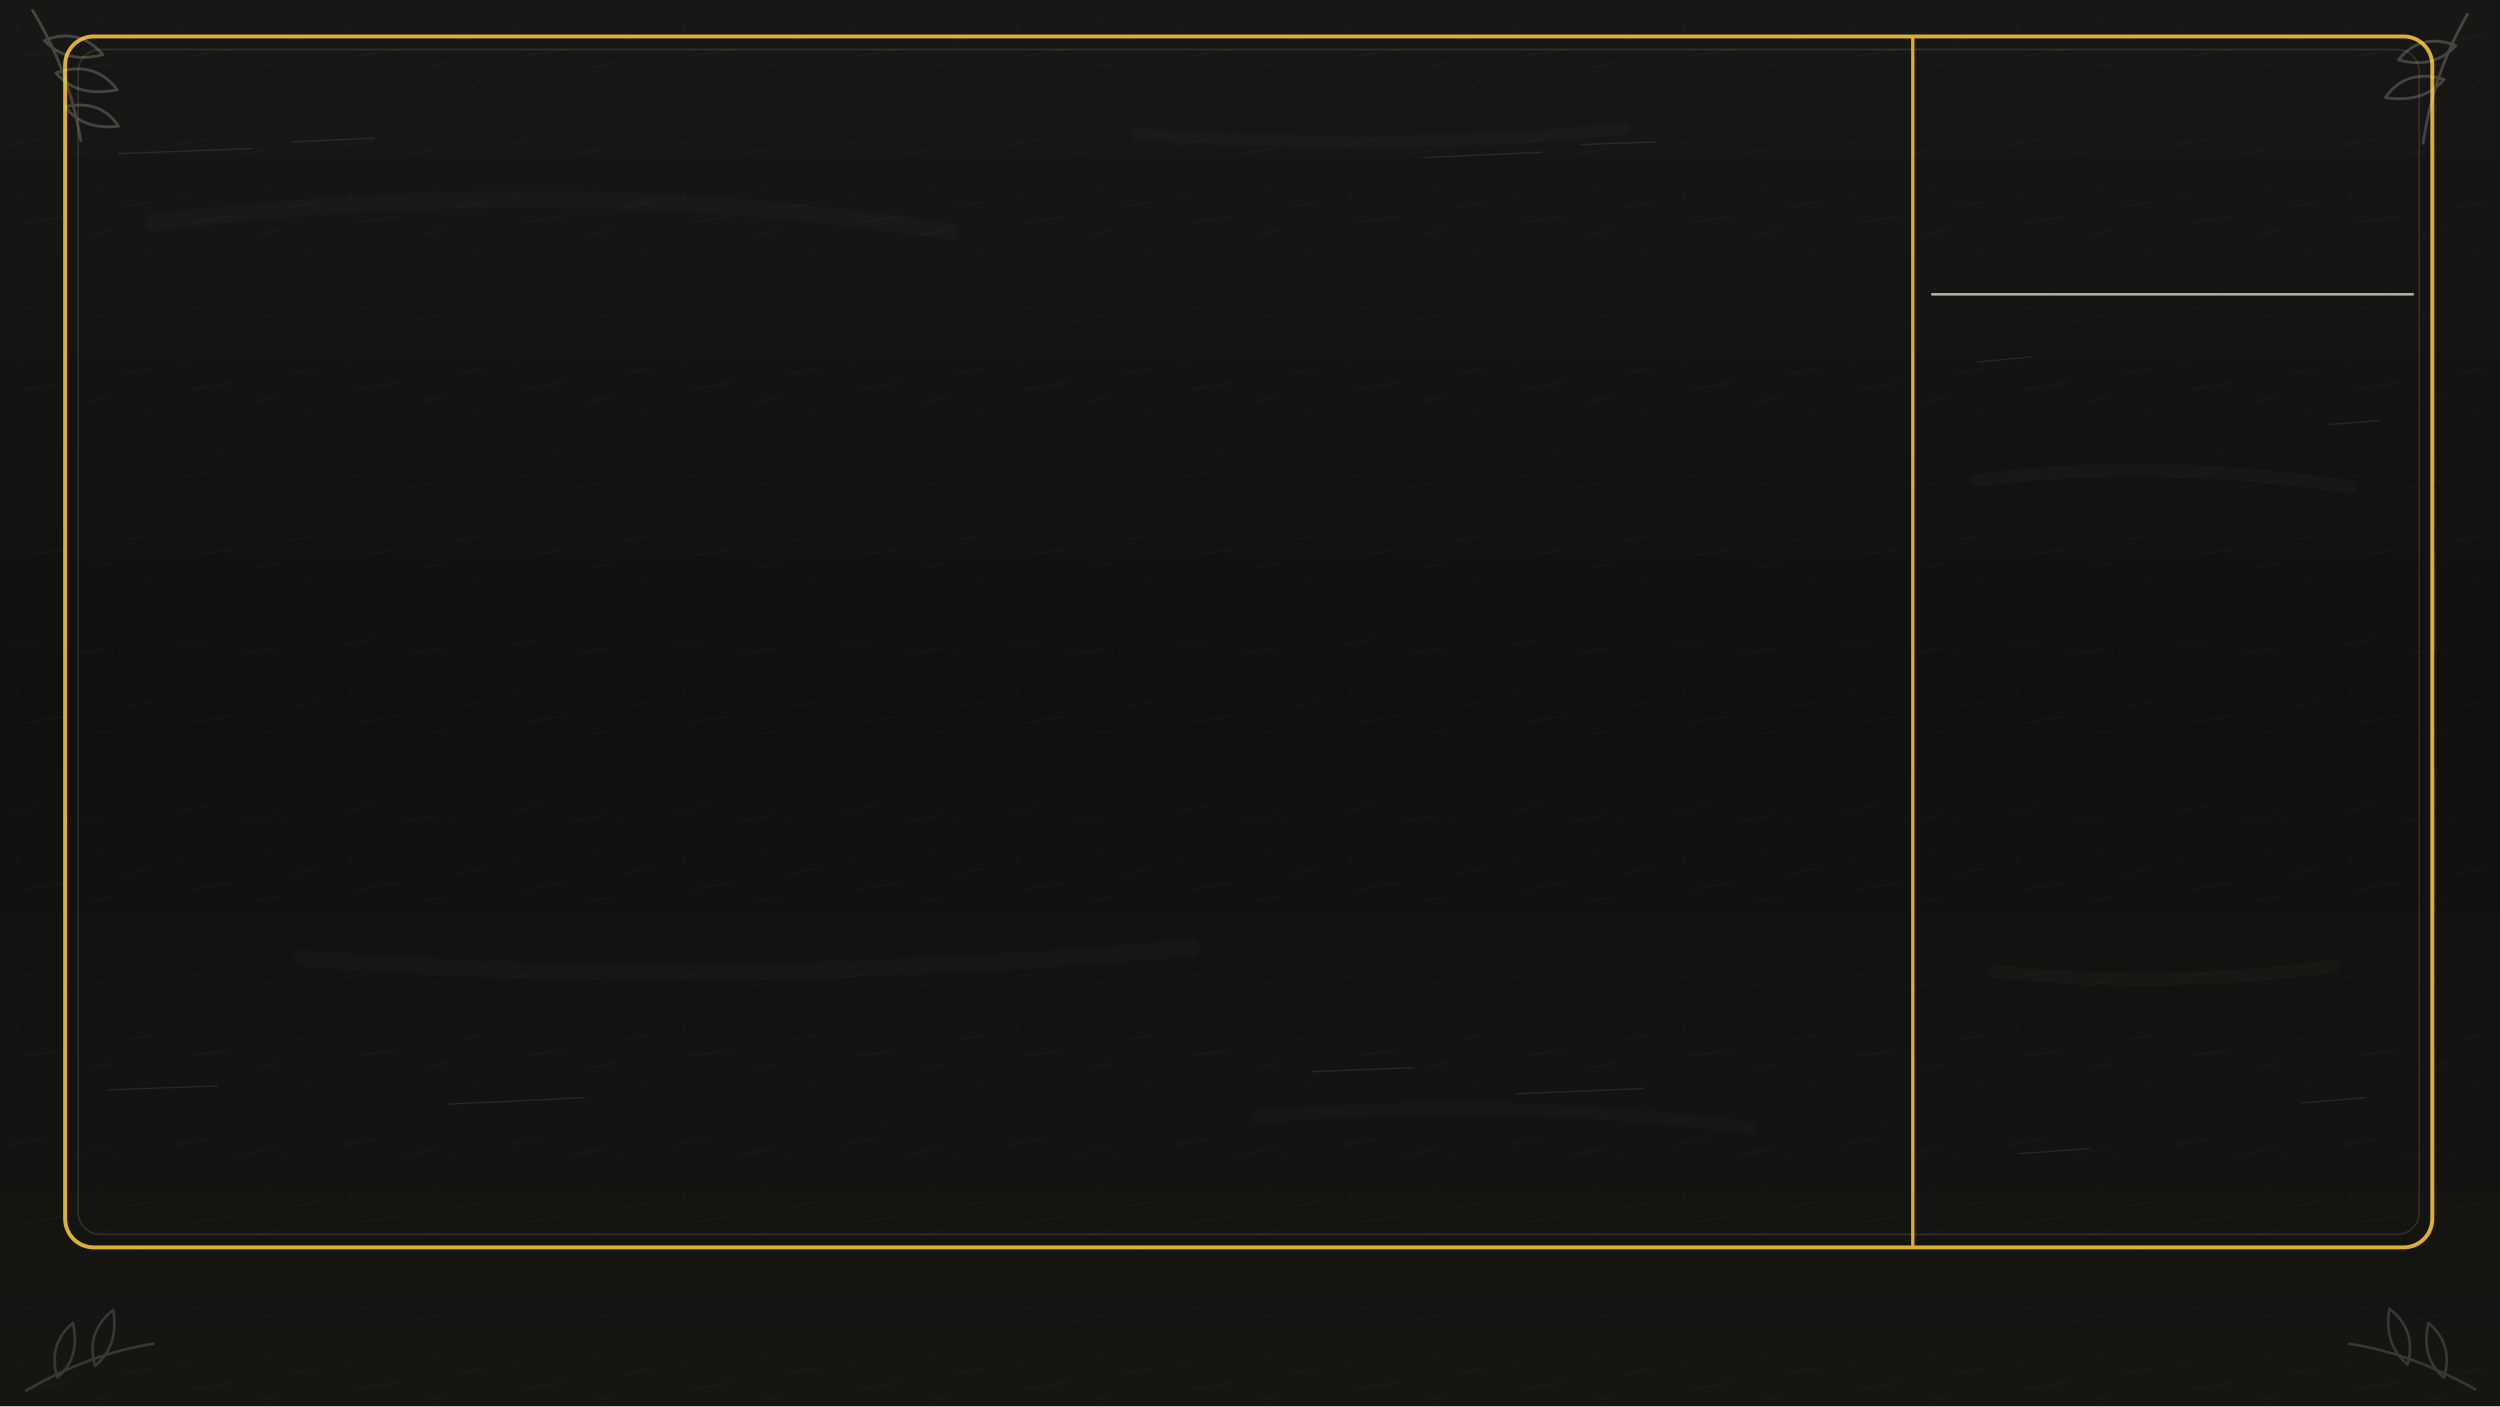
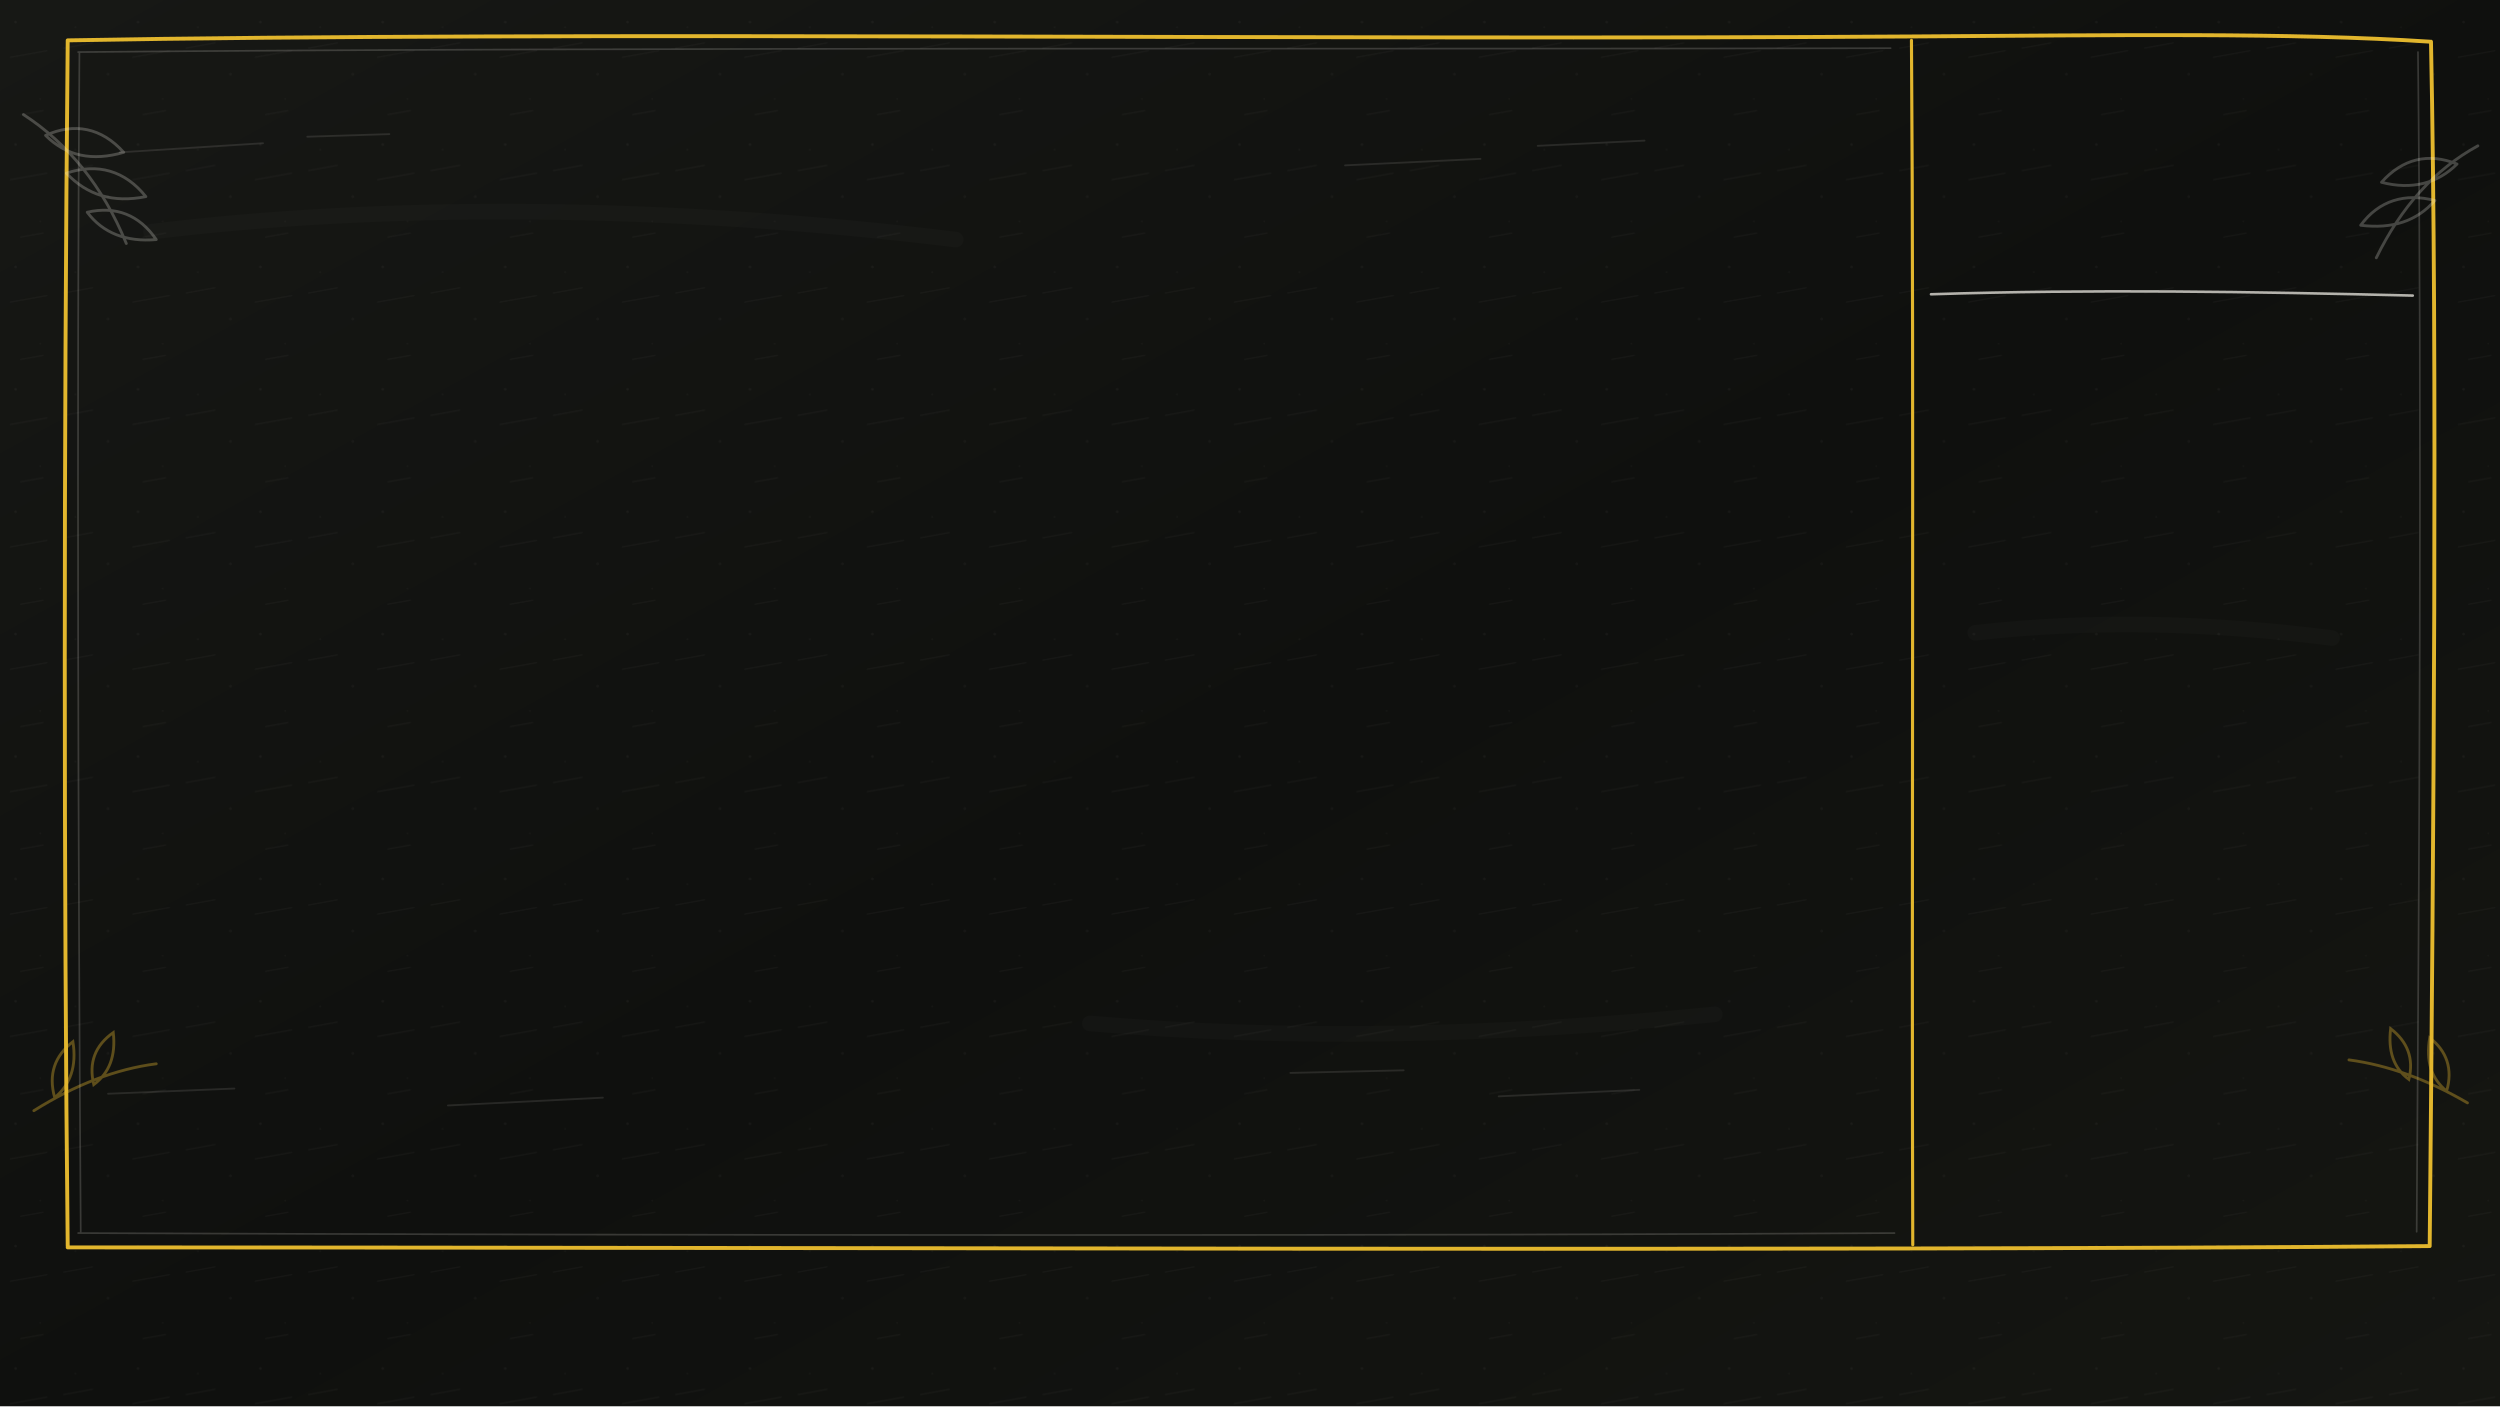
<svg xmlns="http://www.w3.org/2000/svg" viewBox="0 0 1920 1080" preserveAspectRatio="xMidYMid slice">
  <defs>
-     <linearGradient id="board" x1="0" y1="0" x2="0" y2="1">
+     <linearGradient id="board" x1="0" y1="0" x2="1" y2="1">
      <stop stop-color="#171815" />
-       <stop offset=".5" stop-color="#10110f" />
+       <stop offset=".52" stop-color="#0f100e" />
      <stop offset="1" stop-color="#151612" />
    </linearGradient>
-     <pattern id="dust" width="128" height="128" patternUnits="userSpaceOnUse">
+     <pattern id="dust" width="94" height="94" patternUnits="userSpaceOnUse">
      <g fill="#f3efe4">
-         <circle cx="13" cy="21" r="1.1" opacity=".032" />
-         <circle cx="76" cy="17" r=".8" opacity=".024" />
-         <circle cx="111" cy="63" r="1" opacity=".028" />
-         <circle cx="41" cy="93" r=".7" opacity=".022" />
-         <circle cx="92" cy="118" r=".9" opacity=".025" />
+         <circle cx="12" cy="17" r="1" opacity=".04" />
+         <circle cx="58" cy="21" r=".8" opacity=".025" />
+         <circle cx="83" cy="57" r="1.1" opacity=".035" />
+         <circle cx="31" cy="76" r=".7" opacity=".03" />
      </g>
-       <g fill="none" stroke="#f3efe4" stroke-linecap="round">
-         <path d="M19 43l31-5M69 52l17-3M95 31l21-4" opacity=".025" />
-         <path d="M8 111l24-4M55 119l28-5" opacity=".02" />
+       <g stroke="#f3efe4" stroke-linecap="round" opacity=".035">
+         <path d="M8 44l28-5M49 37l22-4M16 88l17-3" />
      </g>
    </pattern>
  </defs>
  <rect width="1920" height="1080" fill="url(#board)" />
  <rect width="1920" height="1080" fill="url(#dust)" />
-   <g fill="none" stroke="#f3efe4" stroke-linecap="round">
-     <path d="M118 171c222-27 427-22 612 7M232 736c225 18 454 12 683-8" stroke-width="13" opacity=".018" />
-     <path d="M873 103c133 9 258 8 375-4M966 858c127-11 253-8 378 8" stroke-width="9" opacity=".016" />
-     <path d="M1518 369c91-12 189-10 287 5M1532 746c88 9 175 8 260-4" stroke-width="10" opacity=".02" />
+   <g fill="none" stroke-linecap="round" stroke-linejoin="round">
+     <path d="M52 31C430 24 1034 31 1468 28c159-1 291-3 398 4M1867 32c5 245 2 612-1 925M1865 957c-475 4-1222 1-1813 1M52 957c-3-276-3-615 0-926" stroke="#e2b62d" stroke-width="3" />
+     <path d="M60 40c433-4 1052-2 1392-3M60 947c472 2 1070 2 1395 0M61 40c-2 265-1 618 1 906M1857 40c3 278 1 625-1 906" stroke="#f4f1e9" stroke-width="1.3" opacity=".18" />
+     <path d="M1468 31c2 270 0 647 1 925" stroke="#e2b62d" stroke-width="2.4" />
+     <path d="M1483 226c124-4 247-2 370 1" stroke="#f4f1e9" stroke-width="2" opacity=".72" />
  </g>
-   <rect x="50" y="28" width="1818" height="930" rx="22" fill="none" stroke="#ddb12f" stroke-width="3" />
-   <rect x="60" y="38" width="1798" height="910" rx="17" fill="none" stroke="#f3efe4" stroke-width="1.25" stroke-opacity=".12" />
-   <path d="M1469 29V957" fill="none" stroke="#ddb12f" stroke-width="2.5" />
-   <path d="M1484 226H1853" fill="none" stroke="#f3efe4" stroke-width="2" stroke-opacity=".7" stroke-linecap="round" />
-   <g fill="none" stroke="#e7e1d4" stroke-linecap="round" stroke-linejoin="round">
-     <g stroke-width="2.2" opacity=".22">
-       <path d="M25 8c19 31 31 64 37 100" />
-       <path d="M34 31c18-7 33-3 45 11-19 5-34 1-45-11Z" />
-       <path d="M43 56c20-7 36-2 47 13-21 4-36 0-47-13Z" />
-       <path d="M50 82c18-4 32 1 41 15-18 2-32-3-41-15Z" />
-       <path d="M1895 11c-18 31-29 64-34 99" />
-       <path d="M1886 35c-18-7-33-3-44 11 19 5 33 1 44-11Z" />
-       <path d="M1877 61c-19-6-35-1-45 14 20 3 35-2 45-14Z" />
-     </g>
-     <g stroke-width="2" opacity=".17">
-       <path d="M20 1068c33-19 65-31 98-36" />
-       <path d="M44 1058c-5-17-1-31 12-42 4 18 0 32-12 42Z" />
-       <path d="M73 1049c-5-18 0-32 14-43 3 19-2 33-14 43Z" />
-       <path d="M1901 1067c-32-18-64-30-97-35" />
-       <path d="M1877 1058c5-17 1-31-12-42-4 18 0 32 12 42Z" />
-       <path d="M1849 1048c5-18 0-32-14-43-3 19 2 33 14 43Z" />
-     </g>
+   <g fill="none" stroke="#f4f1e9" stroke-linecap="round" stroke-linejoin="round" opacity=".24">
+     <path d="M18 88c34 22 61 55 79 99M35 104c22-10 43-6 60 13-24 7-44 3-60-13ZM51 133c24-8 45-2 61 18-25 5-45-1-61-18ZM67 163c22-5 40 2 53 21-23 2-41-5-53-21Z" stroke-width="2.2" />
+     <path d="M1903 112c-33 18-59 47-78 86M1887 126c-22-9-42-4-58 14 23 6 43 1 58-14ZM1870 154c-23-6-43 0-57 19 24 3 43-3 57-19Z" stroke-width="2.2" />
  </g>
-   <g fill="none" stroke="#f3efe4" stroke-linecap="round" opacity=".095">
-     <path d="M91 118l103-4M225 109l62-3M1093 121l91-4M1215 111l57-2" />
-     <path d="M83 837l84-3M344 848l105-5M1008 823l77-3M1164 840l98-4" />
-     <path d="M1519 278l42-4M1789 326l38-3M1551 886l54-4M1768 847l48-4" />
+   <g fill="none" stroke="#e5b62e" stroke-linecap="round" opacity=".36">
+     <path d="M26 853c32-20 63-32 94-36M42 843c-5-18 0-32 14-43 3 19-2 33-14 43ZM72 833c-4-17 1-30 15-40 2 18-3 31-15 40Z" stroke-width="2.2" />
+     <path d="M1895 847c-31-18-61-29-91-33M1879 838c5-17 0-31-13-41-3 18 1 31 13 41ZM1850 829c4-16-1-29-14-39-2 17 2 30 14 39Z" stroke-width="2.2" />
+   </g>
+   <g fill="none" stroke="#f4f1e9" stroke-linecap="round">
+     <path d="M116 178c178-22 398-21 618 6M837 786c151 13 311 10 480-7M1517 486c88-10 180-8 274 4" stroke-width="12" opacity=".018" />
+     <path d="M92 117l110-7M236 105l63-2M1033 127l104-5M1181 112l82-4M83 840l97-4M344 849l119-6M991 824l87-2M1151 842l108-5" stroke-width="1.4" opacity=".11" />
  </g>
</svg>
